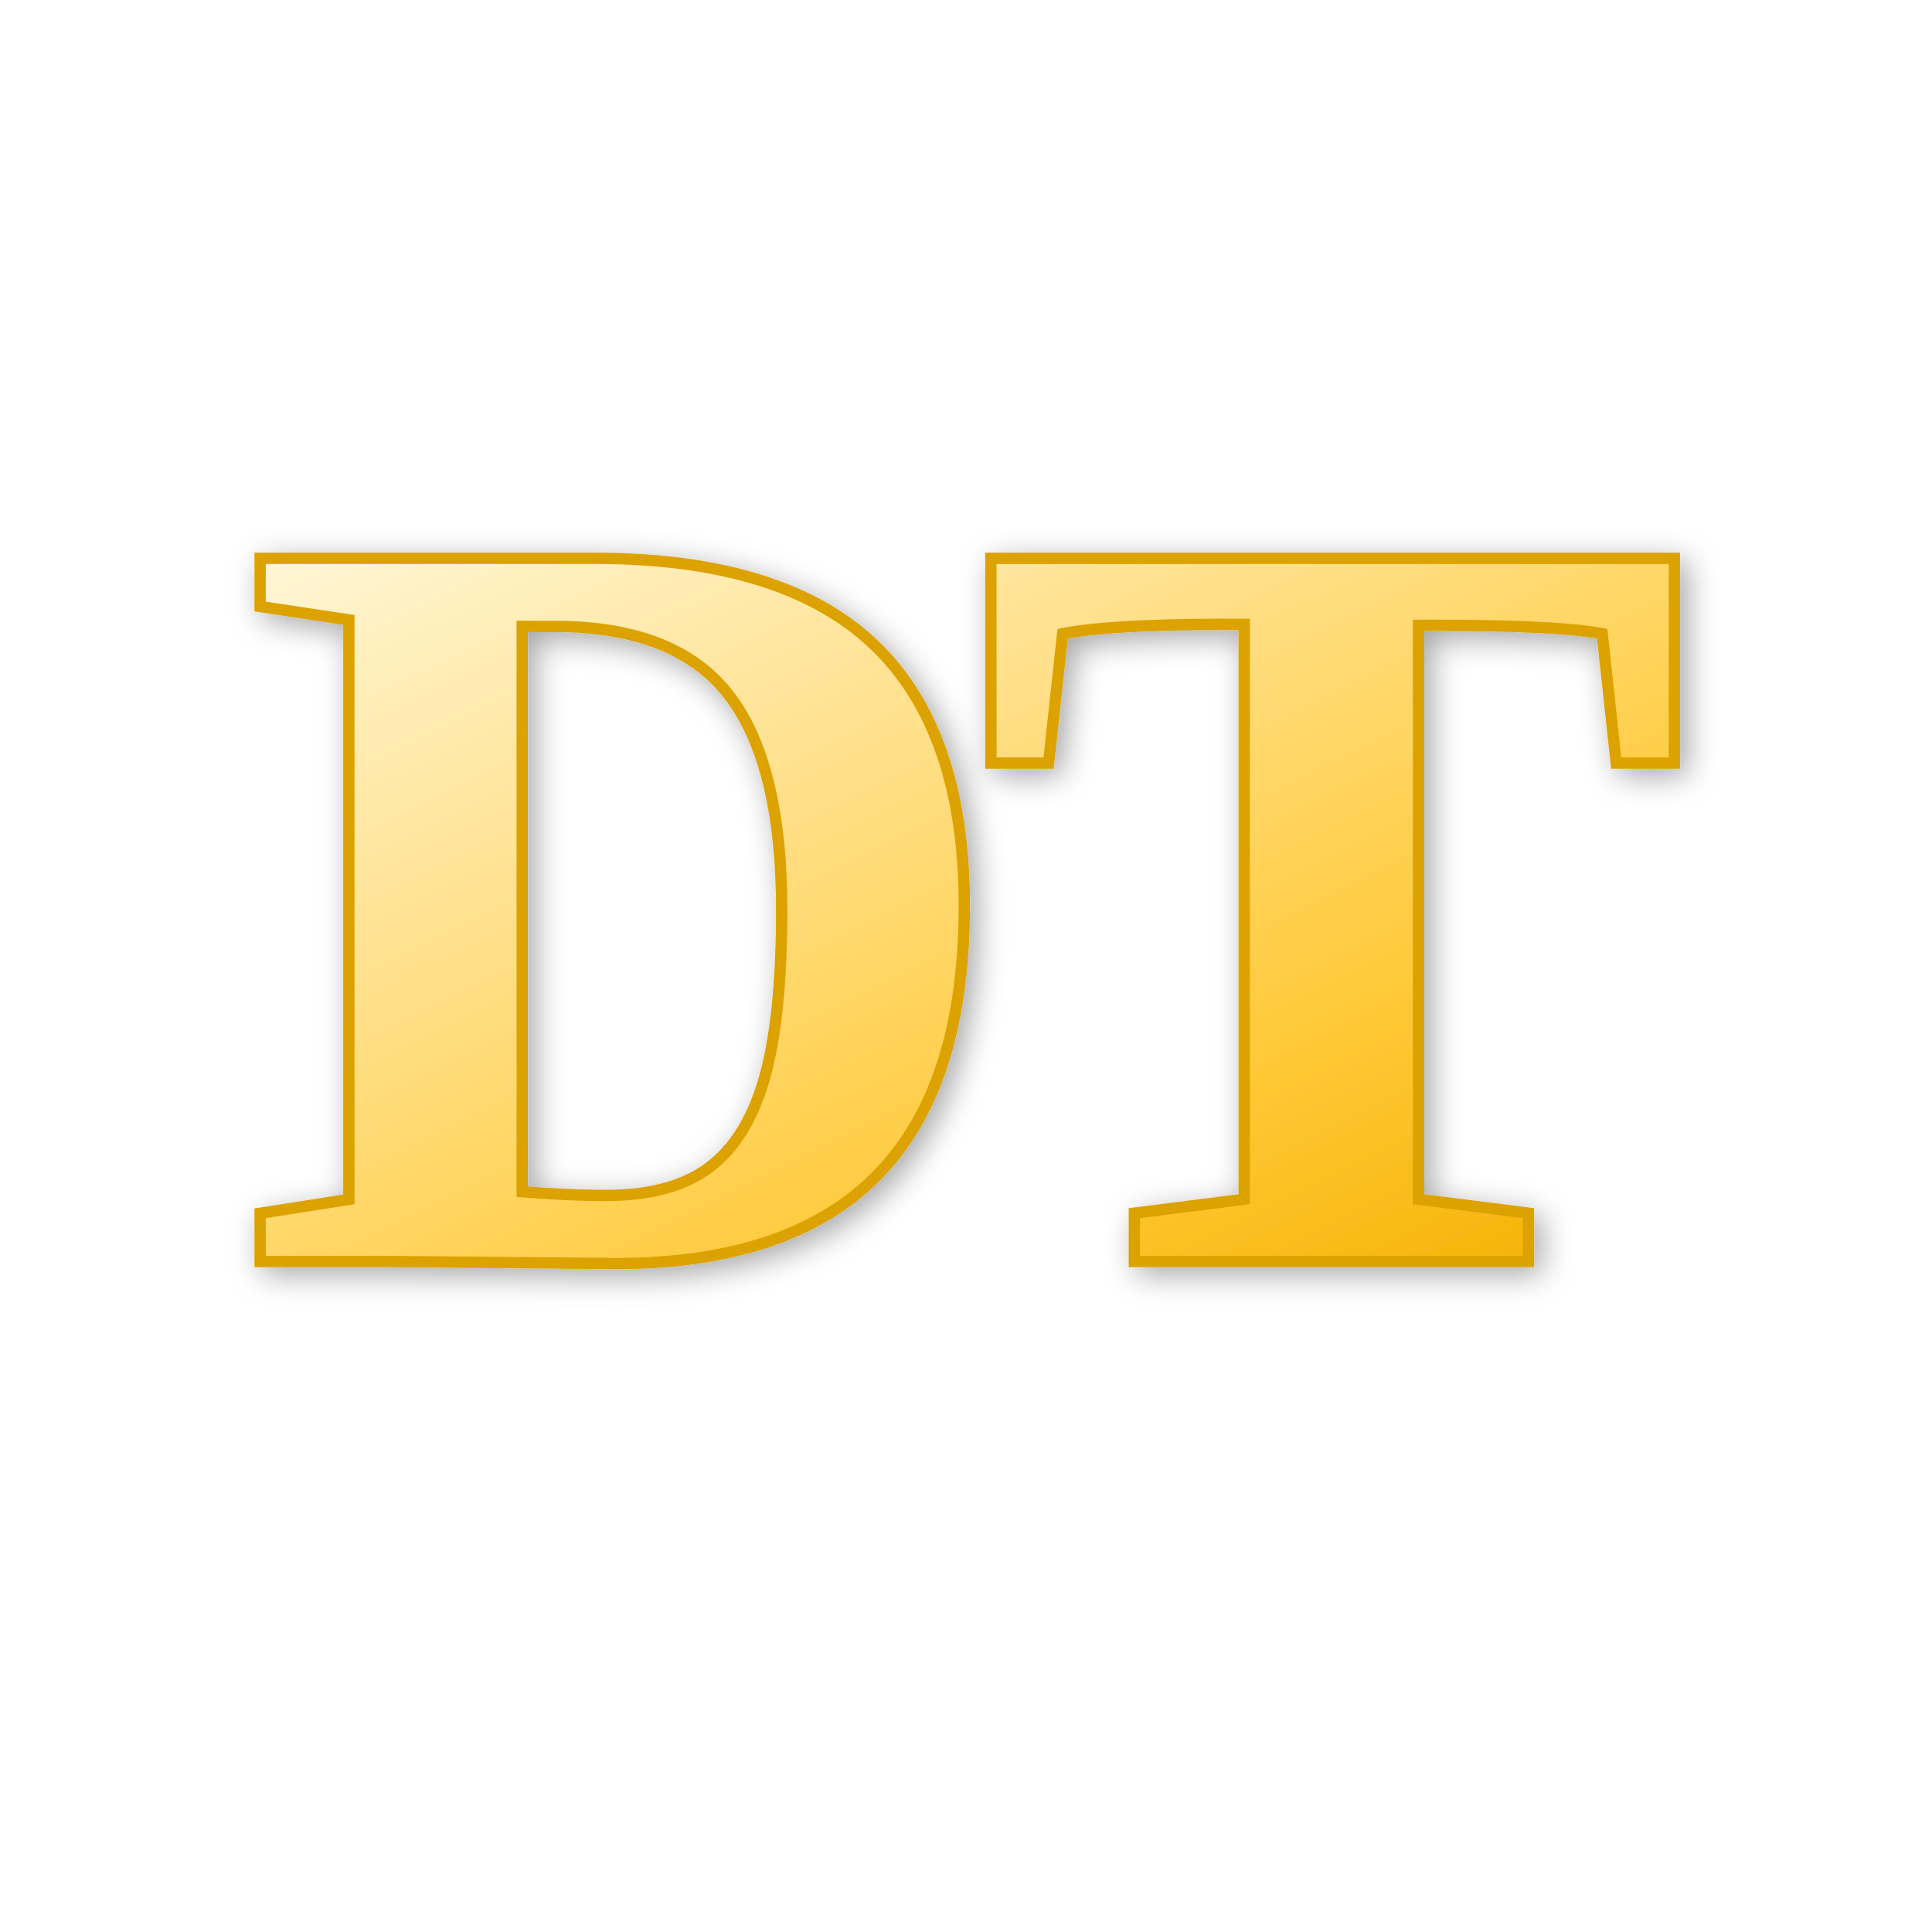
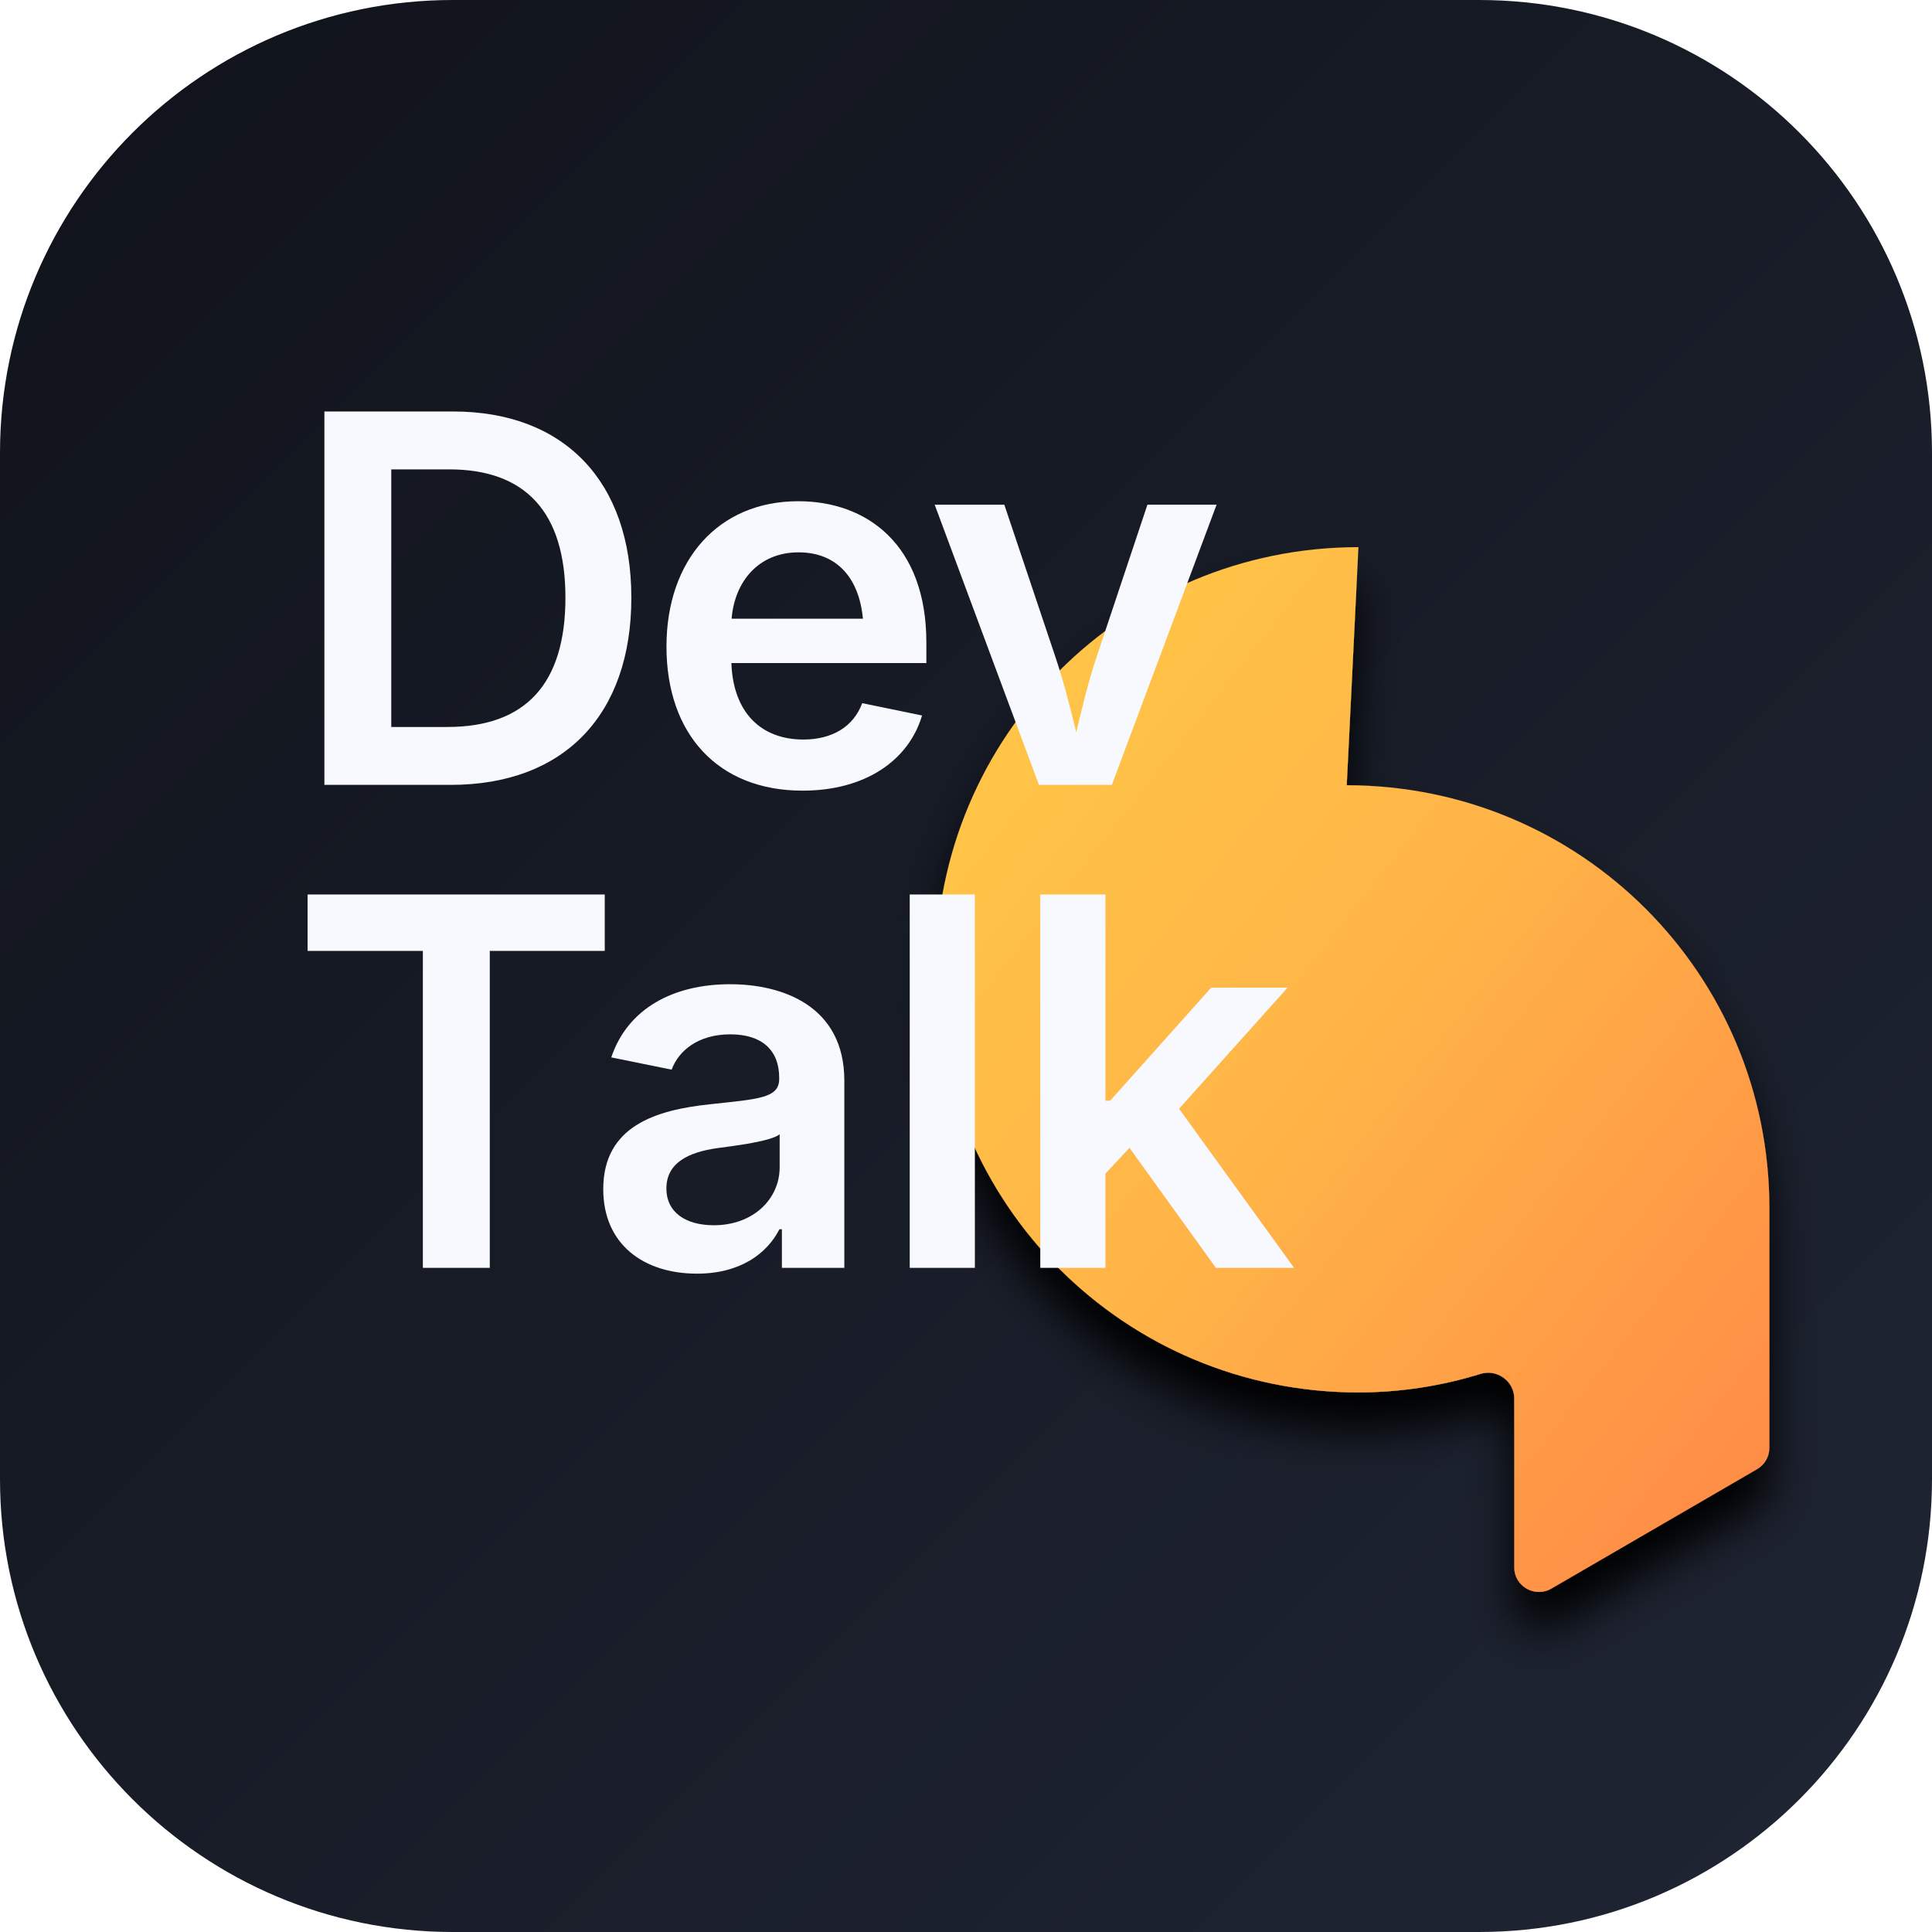
- <svg xmlns="http://www.w3.org/2000/svg" width="512" height="512" viewBox="0 0 512 512" role="img" aria-label="DevTALK monogram">
+ <svg xmlns="http://www.w3.org/2000/svg" width="512" height="512" viewBox="0 0 512 512" role="img" aria-label="DevTalk stacked wordmark">
  <defs>
-     <linearGradient id="dt-gold" x1="0%" y1="0%" x2="100%" y2="100%">
-       <stop offset="0%" stop-color="#fff6d4" />
-       <stop offset="35%" stop-color="#ffe08a" />
-       <stop offset="70%" stop-color="#ffca3a" />
-       <stop offset="100%" stop-color="#f4b000" />
+     <linearGradient id="devtalk-bg" x1="0%" y1="0%" x2="100%" y2="100%">
+       <stop offset="0%" stop-color="#10131b" />
+       <stop offset="100%" stop-color="#1f2533" />
    </linearGradient>
-     <filter id="dt-shadow" x="-20%" y="-20%" width="140%" height="140%">
-       <feGaussianBlur in="SourceAlpha" stdDeviation="4" result="blur" />
-       <feOffset in="blur" dx="2" dy="2" result="offsetBlur" />
+     <linearGradient id="devtalk-accent" x1="0%" y1="0%" x2="100%" y2="100%">
+       <stop offset="0%" stop-color="#ffcb47" />
+       <stop offset="50%" stop-color="#ffb347" />
+       <stop offset="100%" stop-color="#ff8747" />
+     </linearGradient>
+     <filter id="soft-shadow" x="-15%" y="-15%" width="130%" height="130%">
+       <feGaussianBlur in="SourceAlpha" stdDeviation="6" result="shadow" />
+       <feOffset in="shadow" dx="0" dy="10" result="offsetShadow" />
      <feComponentTransfer>
        <feFuncA type="linear" slope="0.35" />
      </feComponentTransfer>
      <feMerge>
-         <feMergeNode />
+         <feMergeNode in="offsetShadow" />
        <feMergeNode in="SourceGraphic" />
      </feMerge>
    </filter>
  </defs>
-   <g filter="url(#dt-shadow)">
-     <text x="50%" y="65%" text-anchor="middle" font-family="Georgia, 'Times New Roman', serif" font-size="280" font-weight="700" letter-spacing="-8" fill="url(#dt-gold)" stroke="#dca200" stroke-width="6" paint-order="stroke fill" style="text-rendering: optimizeLegibility;">
-       DT
-     </text>
+   <rect x="0" y="0" width="512" height="512" rx="120" fill="url(#devtalk-bg)" />
+   <g filter="url(#soft-shadow)">
+     <path d="M360 145c-62 0-112 50-112 112s50 112 112 112c11 0 22-1.7 32.3-4.9 4.4-1.4 9 1.9 9 6.5v44.8c0 5 5.5 8.1 9.8 5.6l54.6-31.7c2-1.2 3.2-3.3 3.2-5.6v-63.6c0-62-50-112-112-112Z" fill="url(#devtalk-accent)" />
+   </g>
+   <g fill="#f7f9ff" font-family="'Inter', 'Segoe UI', 'Helvetica Neue', Arial, sans-serif" font-weight="600" text-anchor="start">
+     <text font-size="136" x="76" y="208" letter-spacing="-3.5">Dev</text>
+     <text font-size="136" x="76" y="336" letter-spacing="-1">Talk</text>
  </g>
</svg>
